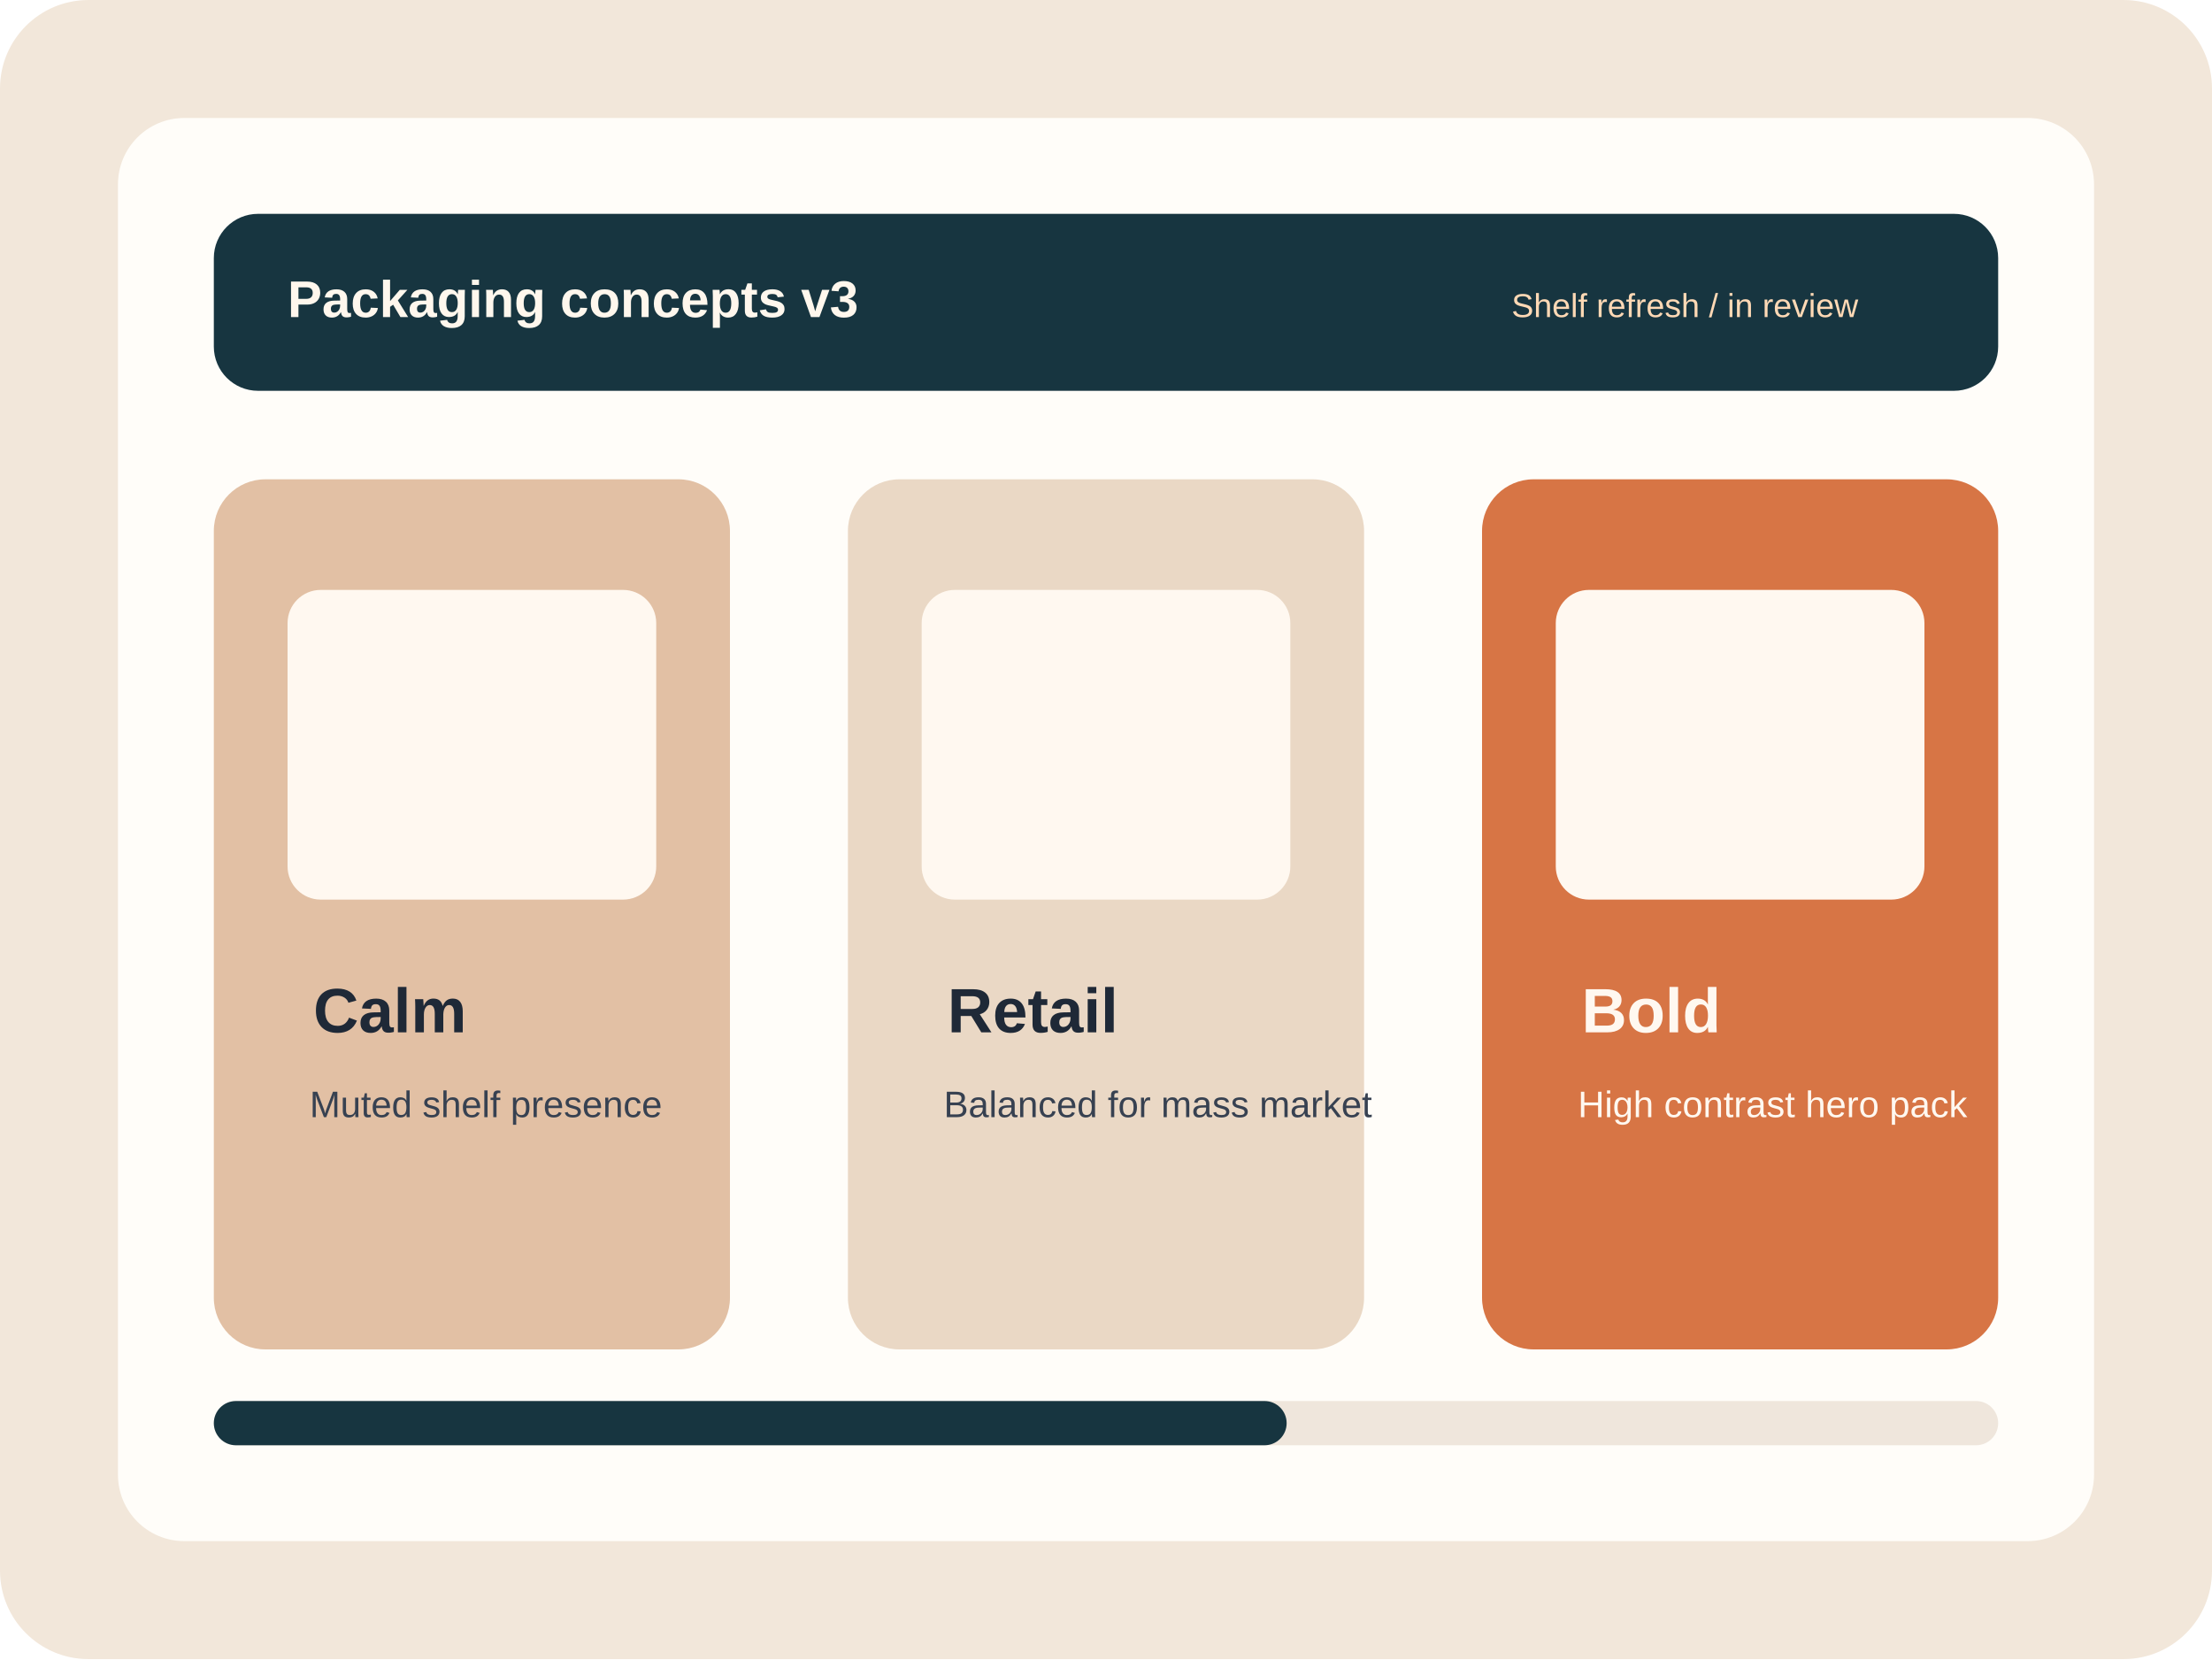
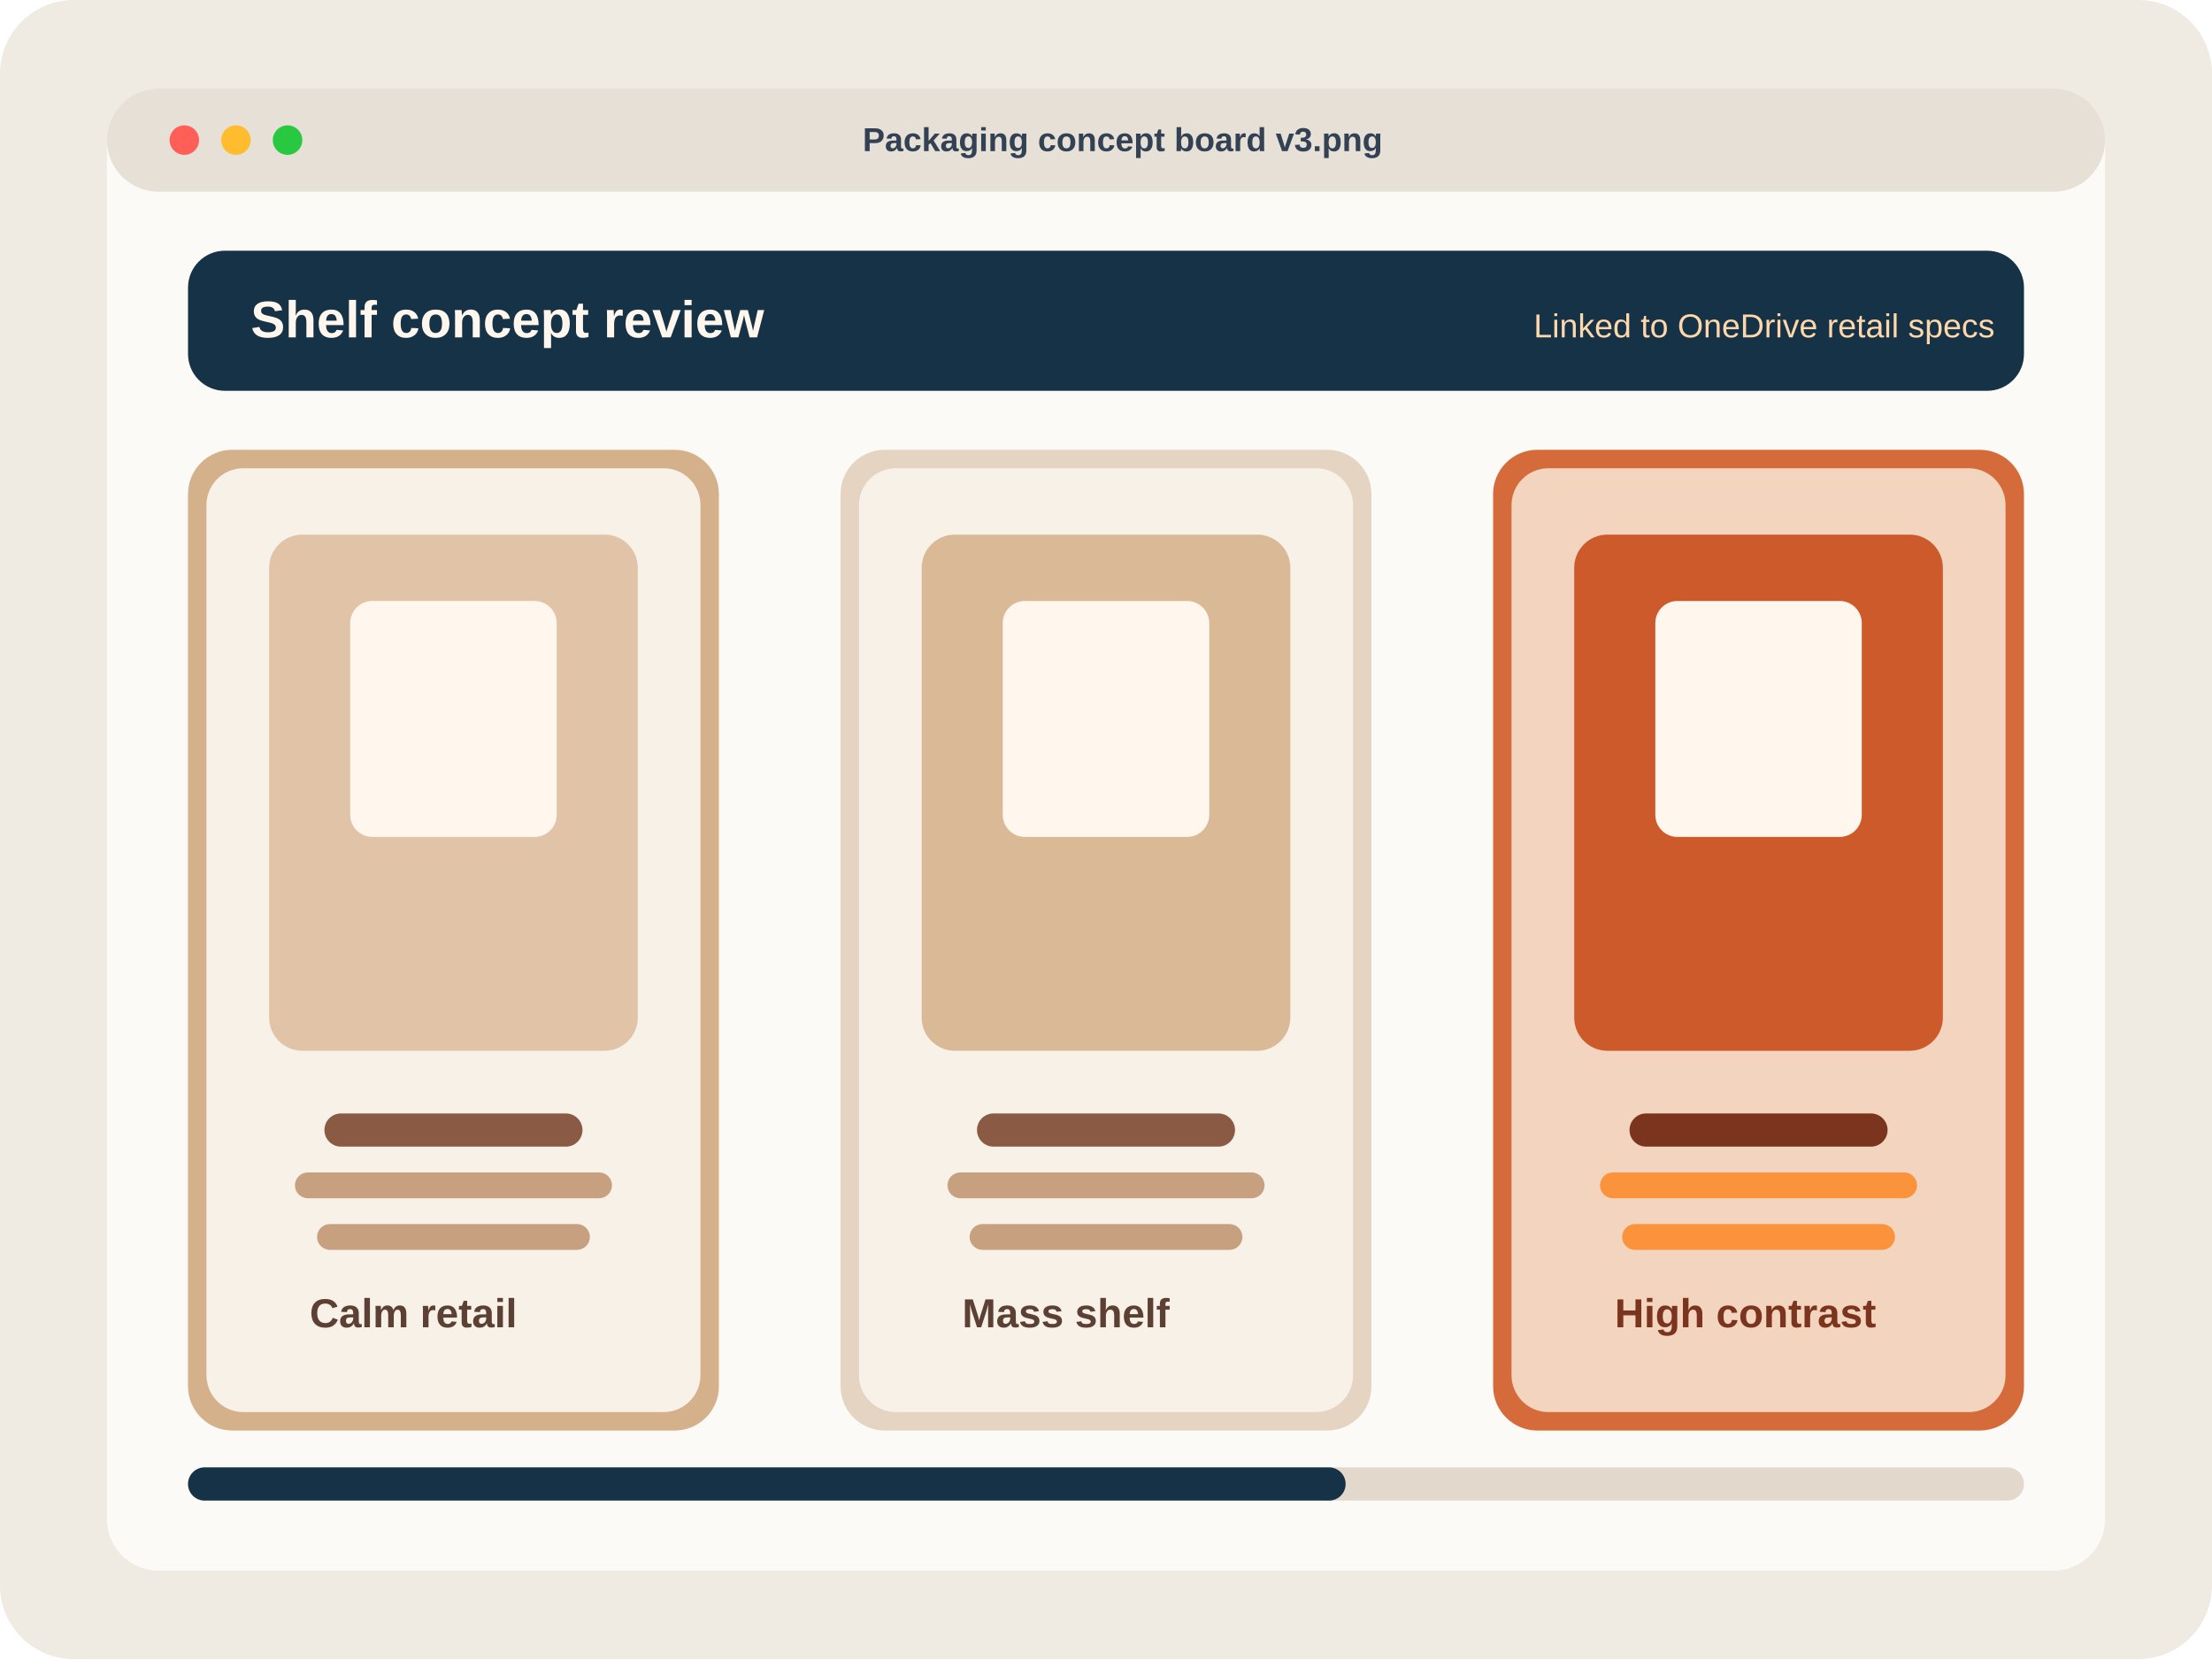
<svg xmlns="http://www.w3.org/2000/svg" width="1200" height="900" viewBox="0 0 1200 900" fill="none">
-   <rect width="1200" height="900" rx="48" fill="#F2E7DA" />
-   <rect x="64" y="64" width="1072" height="772" rx="36" fill="#FFFDF9" />
-   <rect x="116" y="116" width="968" height="96" rx="24" fill="#173540" />
-   <text x="156" y="172" fill="#FFF7ED" font-family="Arial, sans-serif" font-size="28" font-weight="700">Packaging concepts v3</text>
-   <text x="820" y="172" fill="#FFD9B5" font-family="Arial, sans-serif" font-size="18">Shelf refresh / in review</text>
-   <rect x="116" y="260" width="280" height="472" rx="28" fill="#E2C0A4" />
-   <rect x="460" y="260" width="280" height="472" rx="28" fill="#EAD8C5" />
-   <rect x="804" y="260" width="280" height="472" rx="28" fill="#D77545" />
-   <rect x="156" y="320" width="200" height="168" rx="18" fill="#FFF8F0" />
-   <rect x="500" y="320" width="200" height="168" rx="18" fill="#FFF8F0" />
-   <rect x="844" y="320" width="200" height="168" rx="18" fill="#FFF8F0" />
-   <text x="170" y="560" fill="#1F2937" font-family="Arial, sans-serif" font-size="34" font-weight="700">Calm</text>
-   <text x="514" y="560" fill="#1F2937" font-family="Arial, sans-serif" font-size="34" font-weight="700">Retail</text>
-   <text x="858" y="560" fill="#FFF8F0" font-family="Arial, sans-serif" font-size="34" font-weight="700">Bold</text>
-   <text x="168" y="606" fill="#374151" font-family="Arial, sans-serif" font-size="20">Muted shelf presence</text>
-   <text x="512" y="606" fill="#374151" font-family="Arial, sans-serif" font-size="20">Balanced for mass market</text>
-   <text x="856" y="606" fill="#FFF8F0" font-family="Arial, sans-serif" font-size="20">High contrast hero pack</text>
-   <rect x="116" y="760" width="968" height="24" rx="12" fill="#EFE6DC" />
-   <rect x="116" y="760" width="582" height="24" rx="12" fill="#173540" />
+   <rect width="1200" height="900" rx="40" fill="#EFEAE2" />
+   <rect x="58" y="48" width="1084" height="804" rx="28" fill="#FBFAF7" />
+   <rect x="58" y="48" width="1084" height="56" rx="28" fill="#E7E0D6" />
+   <circle cx="100" cy="76" r="8" fill="#FF5F57" />
+   <circle cx="128" cy="76" r="8" fill="#FEBC2E" />
+   <circle cx="156" cy="76" r="8" fill="#28C840" />
+   <text x="468" y="82" fill="#334155" font-family="Arial, sans-serif" font-size="18" font-weight="700">Packaging concept board v3.png</text>
+   <rect x="102" y="136" width="996" height="76" rx="20" fill="#163247" />
+   <text x="136" y="183" fill="#FFF7ED" font-family="Arial, sans-serif" font-size="28" font-weight="700">Shelf concept review</text>
+   <text x="832" y="183" fill="#FED7AA" font-family="Arial, sans-serif" font-size="18">Linked to OneDrive retail specs</text>
+   <rect x="102" y="244" width="288" height="532" rx="24" fill="#D4B08B" />
+   <rect x="112" y="254" width="268" height="512" rx="20" fill="#F7F1E8" />
+   <rect x="146" y="290" width="200" height="280" rx="18" fill="#E1C3A7" />
+   <rect x="190" y="326" width="112" height="128" rx="12" fill="#FFF7ED" />
+   <rect x="176" y="604" width="140" height="18" rx="9" fill="#8A5A44" />
+   <rect x="160" y="636" width="172" height="14" rx="7" fill="#C7A17F" />
+   <rect x="172" y="664" width="148" height="14" rx="7" fill="#C7A17F" />
+   <text x="168" y="720" fill="#5B4033" font-family="Arial, sans-serif" font-size="22" font-weight="700">Calm retail</text>
+   <rect x="456" y="244" width="288" height="532" rx="24" fill="#E5D4C2" />
+   <rect x="466" y="254" width="268" height="512" rx="20" fill="#F7F1E8" />
+   <rect x="500" y="290" width="200" height="280" rx="18" fill="#DAB997" />
+   <rect x="544" y="326" width="112" height="128" rx="12" fill="#FFF7ED" />
+   <rect x="530" y="604" width="140" height="18" rx="9" fill="#8A5A44" />
+   <rect x="514" y="636" width="172" height="14" rx="7" fill="#C7A17F" />
+   <rect x="526" y="664" width="148" height="14" rx="7" fill="#C7A17F" />
+   <text x="522" y="720" fill="#5B4033" font-family="Arial, sans-serif" font-size="22" font-weight="700">Mass shelf</text>
+   <rect x="810" y="244" width="288" height="532" rx="24" fill="#D56B3A" />
+   <rect x="820" y="254" width="268" height="512" rx="20" fill="#F3D5BF" />
+   <rect x="854" y="290" width="200" height="280" rx="18" fill="#CC5A2A" />
+   <rect x="898" y="326" width="112" height="128" rx="12" fill="#FFF7ED" />
+   <rect x="884" y="604" width="140" height="18" rx="9" fill="#7B341E" />
+   <rect x="868" y="636" width="172" height="14" rx="7" fill="#FB923C" />
+   <rect x="880" y="664" width="148" height="14" rx="7" fill="#FB923C" />
+   <text x="876" y="720" fill="#7B341E" font-family="Arial, sans-serif" font-size="22" font-weight="700">High contrast</text>
+   <rect x="102" y="796" width="996" height="18" rx="9" fill="#E2D8CB" />
+   <rect x="102" y="796" width="628" height="18" rx="9" fill="#163247" />
</svg>
